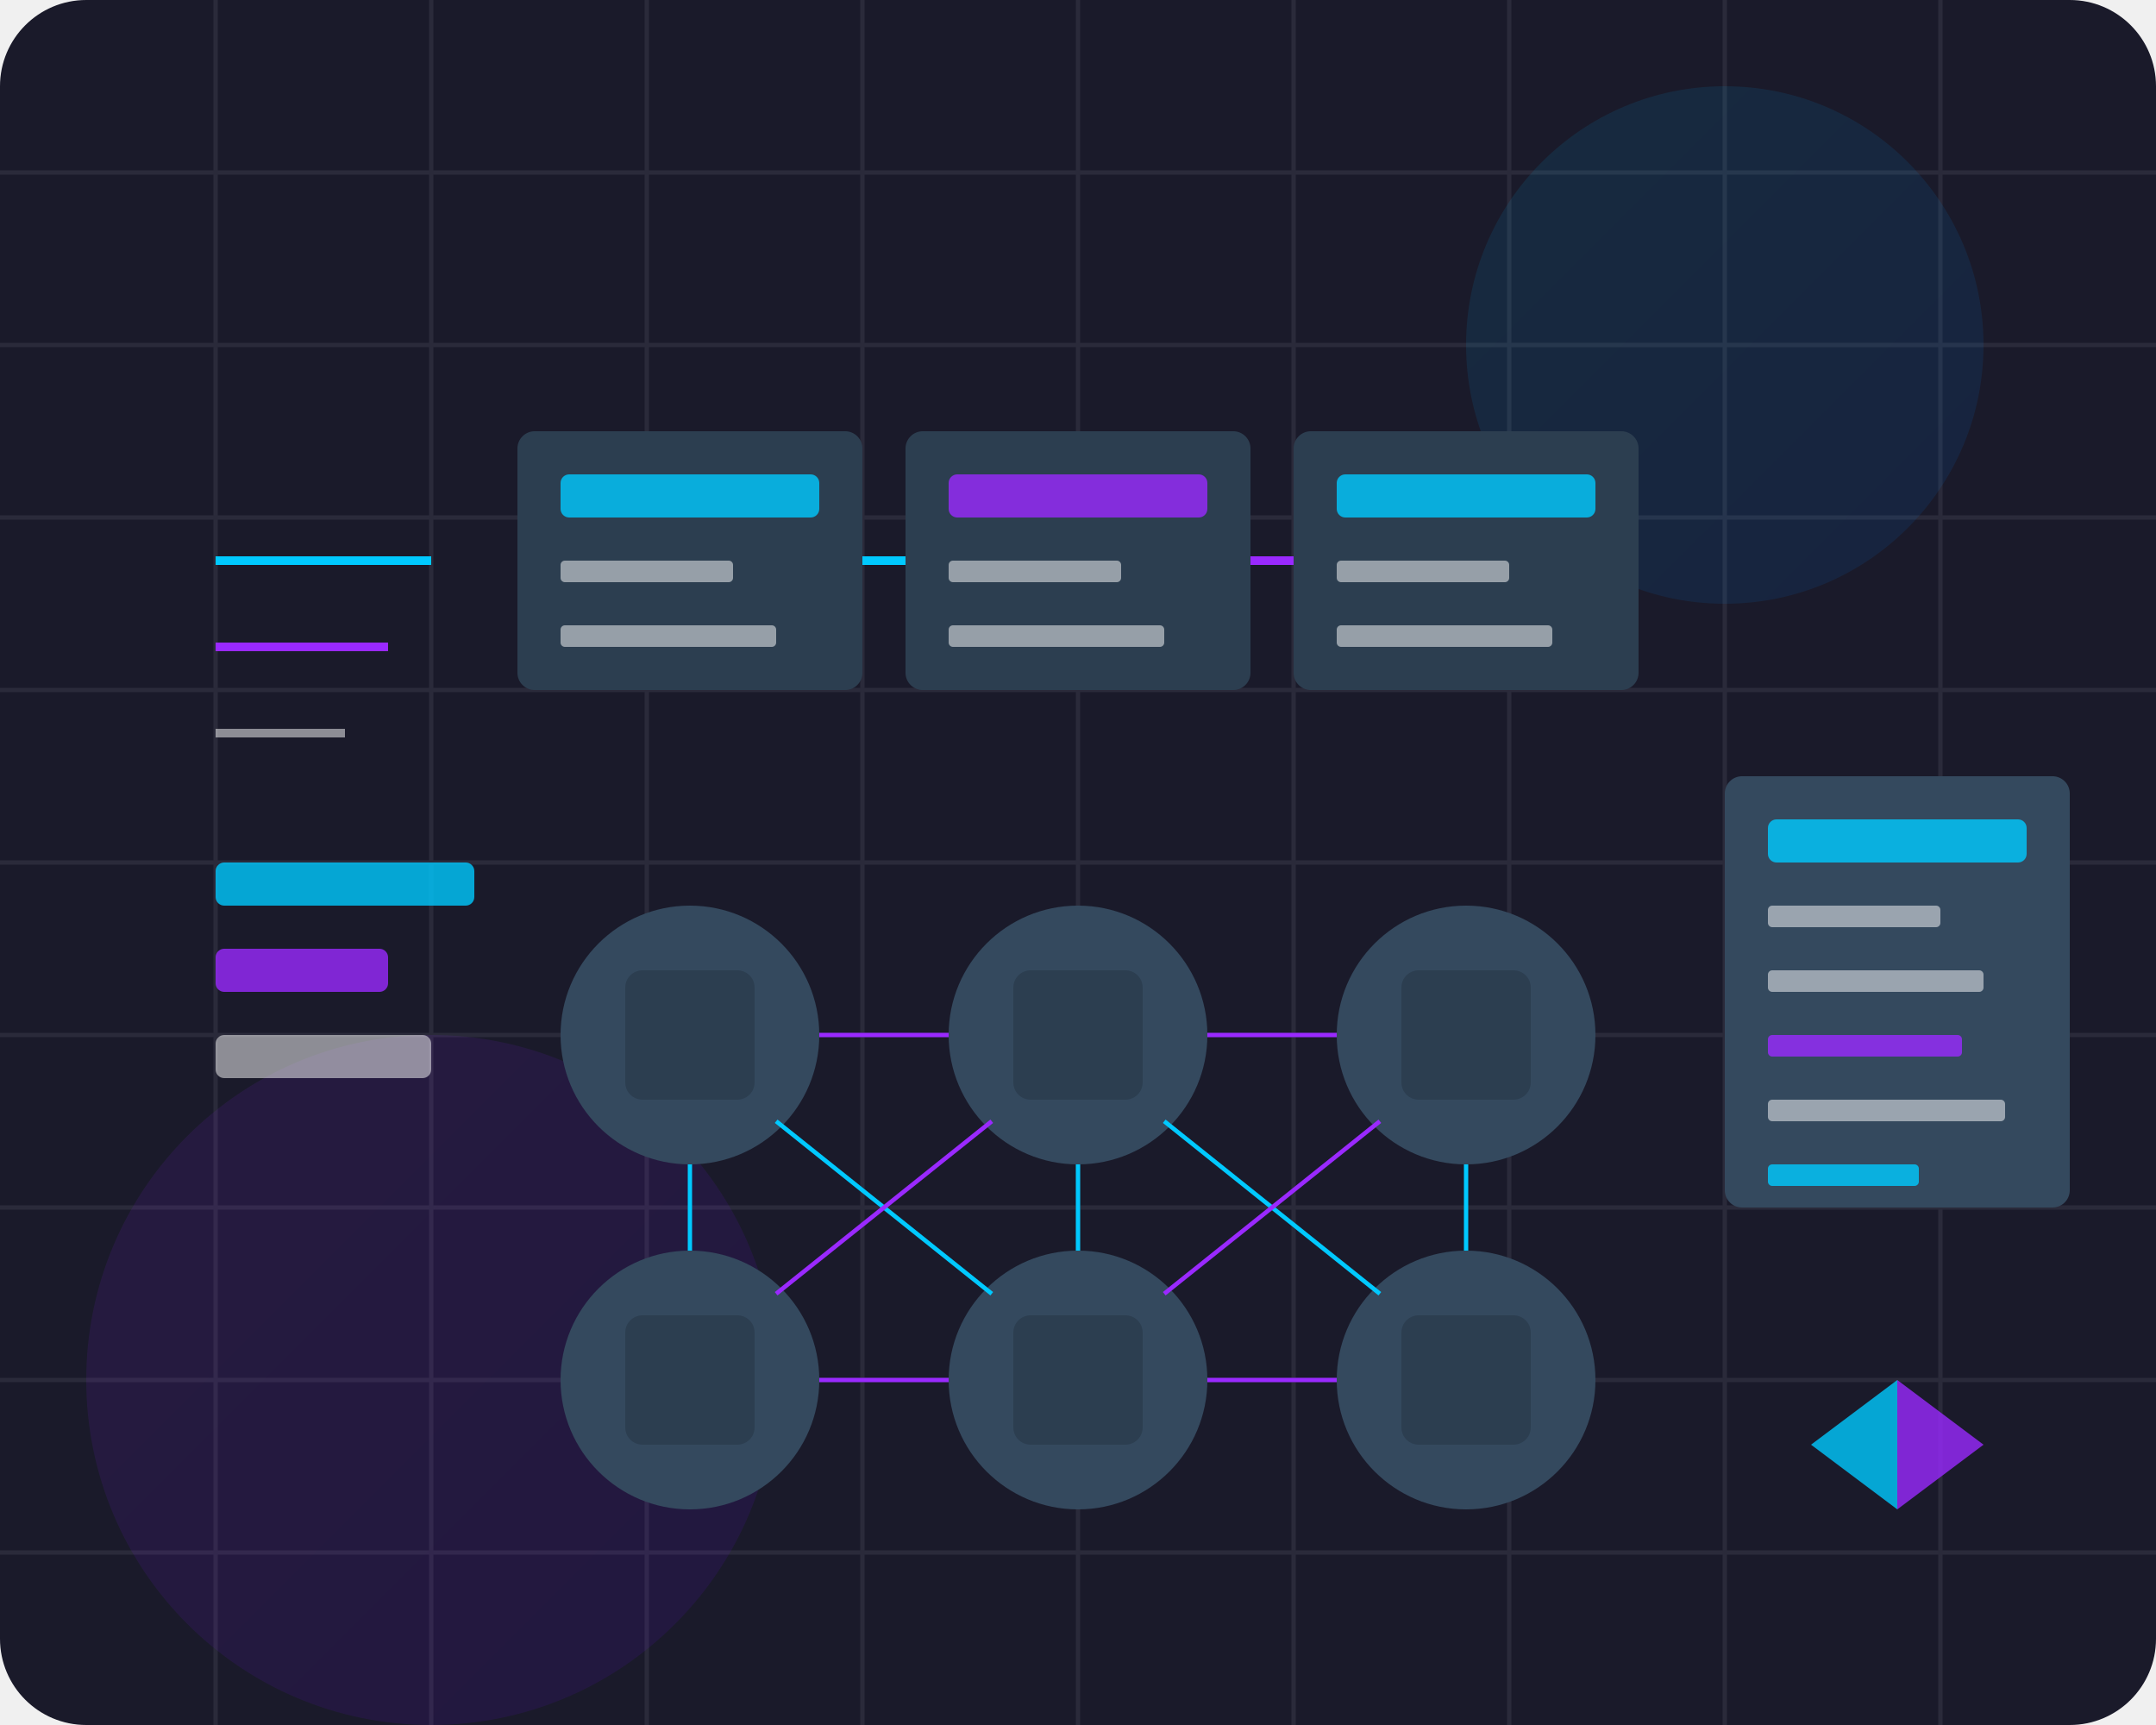
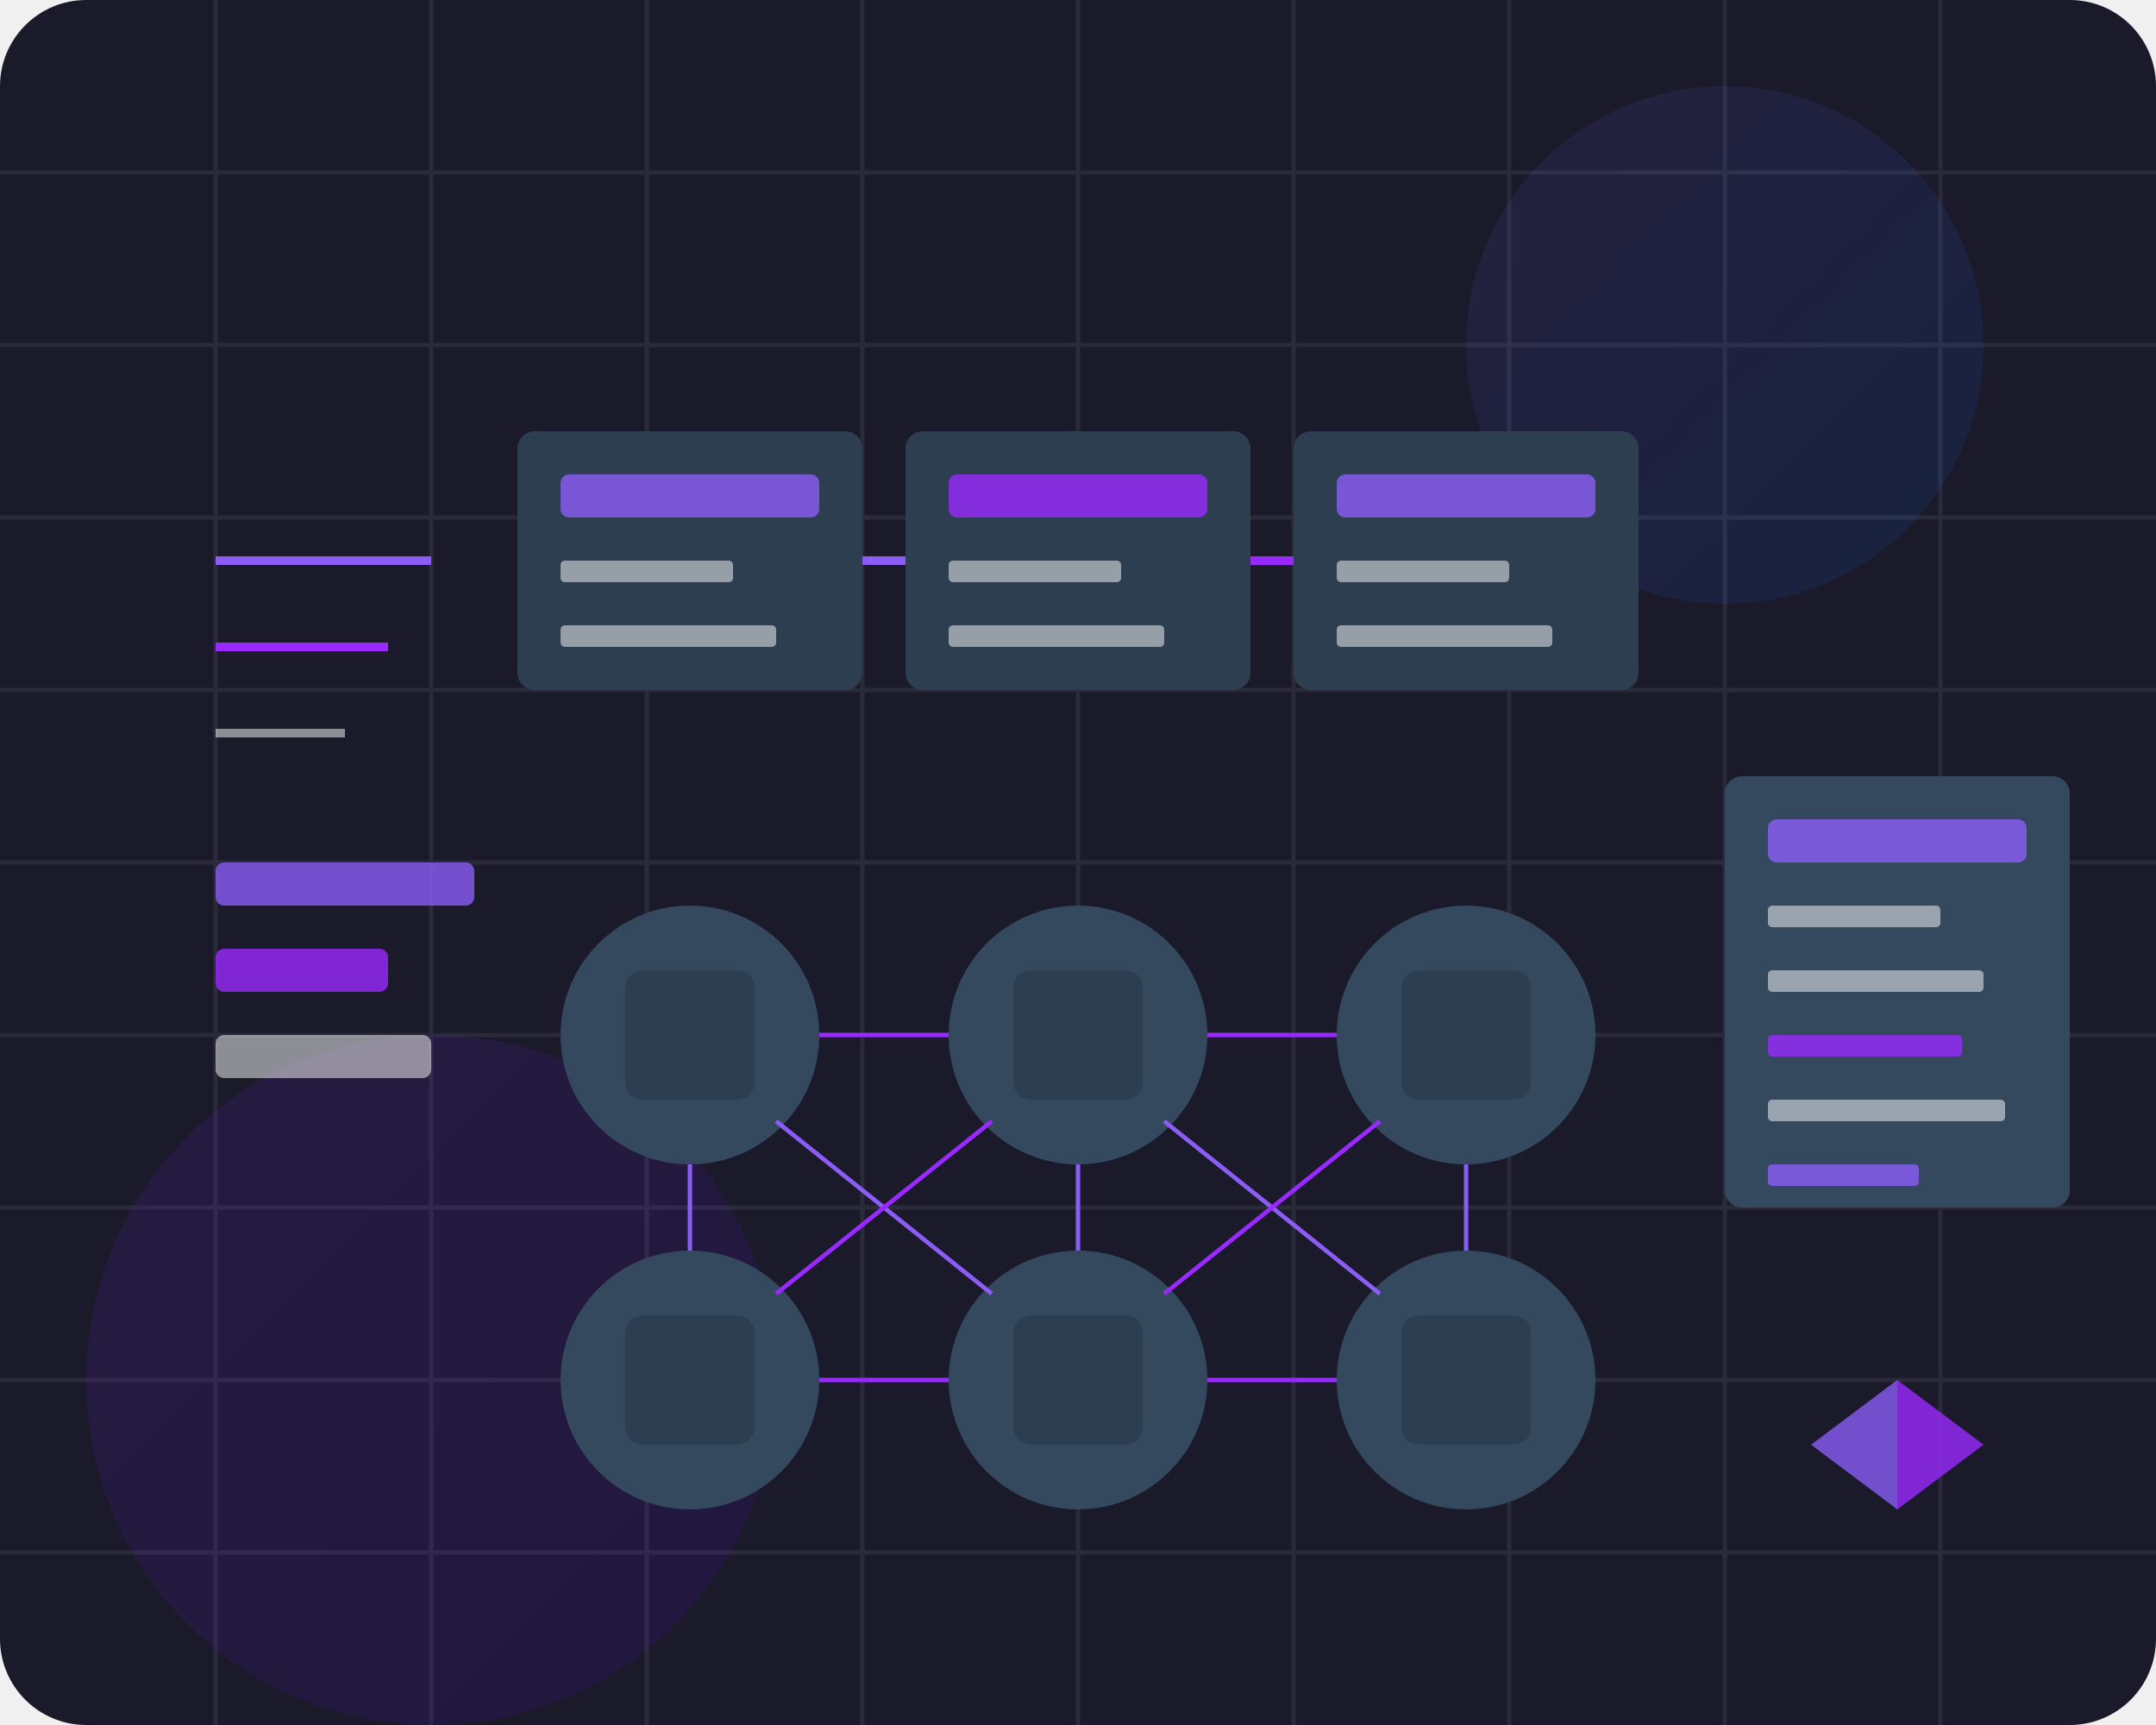
<svg xmlns="http://www.w3.org/2000/svg" width="500" height="400" viewBox="0 0 500 400" fill="none">
  <rect width="500" height="400" rx="20" fill="#1a1a2a" />
  <path d="M0 40 H500 M0 80 H500 M0 120 H500 M0 160 H500 M0 200 H500 M0 240 H500 M0 280 H500 M0 320 H500 M0 360 H500" stroke="#2a2a3a" stroke-width="1" />
  <path d="M50 0 V400 M100 0 V400 M150 0 V400 M200 0 V400 M250 0 V400 M300 0 V400 M350 0 V400 M400 0 V400 M450 0 V400" stroke="#2a2a3a" stroke-width="1" />
  <circle cx="400" cy="80" r="60" fill="url(#blueGradient)" opacity="0.1" />
  <circle cx="100" cy="320" r="80" fill="url(#purpleGradient)" opacity="0.1" />
  <rect x="120" y="100" width="80" height="60" rx="4" fill="#2c3e50" />
-   <rect x="130" y="110" width="60" height="10" rx="2" fill="#00C9FF" opacity="0.8" />
+   <rect x="130" y="110" width="60" height="10" rx="2" fill="#8b5cf6" opacity="0.8" />
  <rect x="130" y="130" width="40" height="5" rx="1" fill="#ffffff" opacity="0.5" />
  <rect x="130" y="145" width="50" height="5" rx="1" fill="#ffffff" opacity="0.5" />
  <rect x="210" y="100" width="80" height="60" rx="4" fill="#2c3e50" />
  <rect x="220" y="110" width="60" height="10" rx="2" fill="#9A29FF" opacity="0.8" />
  <rect x="220" y="130" width="40" height="5" rx="1" fill="#ffffff" opacity="0.5" />
  <rect x="220" y="145" width="50" height="5" rx="1" fill="#ffffff" opacity="0.5" />
  <rect x="300" y="100" width="80" height="60" rx="4" fill="#2c3e50" />
-   <rect x="310" y="110" width="60" height="10" rx="2" fill="#00C9FF" opacity="0.8" />
+   <rect x="310" y="110" width="60" height="10" rx="2" fill="#8b5cf6" opacity="0.8" />
  <rect x="310" y="130" width="40" height="5" rx="1" fill="#ffffff" opacity="0.5" />
  <rect x="310" y="145" width="50" height="5" rx="1" fill="#ffffff" opacity="0.5" />
-   <path d="M200 130 L210 130" stroke="#00C9FF" stroke-width="2" />
+   <path d="M200 130 L210 130" stroke="#8b5cf6" stroke-width="2" />
  <path d="M290 130 L300 130" stroke="#9A29FF" stroke-width="2" />
  <circle cx="160" cy="240" r="30" fill="#34495e" />
  <circle cx="250" cy="240" r="30" fill="#34495e" />
  <circle cx="340" cy="240" r="30" fill="#34495e" />
  <circle cx="160" cy="320" r="30" fill="#34495e" />
  <circle cx="250" cy="320" r="30" fill="#34495e" />
  <circle cx="340" cy="320" r="30" fill="#34495e" />
  <rect x="145" y="225" width="30" height="30" rx="4" fill="#2c3e50" />
  <rect x="235" y="225" width="30" height="30" rx="4" fill="#2c3e50" />
  <rect x="325" y="225" width="30" height="30" rx="4" fill="#2c3e50" />
  <rect x="145" y="305" width="30" height="30" rx="4" fill="#2c3e50" />
  <rect x="235" y="305" width="30" height="30" rx="4" fill="#2c3e50" />
  <rect x="325" y="305" width="30" height="30" rx="4" fill="#2c3e50" />
-   <path d="M160 270 L160 290" stroke="#00C9FF" stroke-width="1" />
-   <path d="M250 270 L250 290" stroke="#00C9FF" stroke-width="1" />
-   <path d="M340 270 L340 290" stroke="#00C9FF" stroke-width="1" />
+   <path d="M160 270 L160 290" stroke="#8b5cf6" stroke-width="1" />
+   <path d="M250 270 L250 290" stroke="#8b5cf6" stroke-width="1" />
+   <path d="M340 270 L340 290" stroke="#8b5cf6" stroke-width="1" />
  <path d="M190 240 L220 240" stroke="#9A29FF" stroke-width="1" />
  <path d="M280 240 L310 240" stroke="#9A29FF" stroke-width="1" />
  <path d="M190 320 L220 320" stroke="#9A29FF" stroke-width="1" />
  <path d="M280 320 L310 320" stroke="#9A29FF" stroke-width="1" />
-   <path d="M180 260 L230 300" stroke="#00C9FF" stroke-width="1" />
-   <path d="M270 260 L320 300" stroke="#00C9FF" stroke-width="1" />
+   <path d="M180 260 L230 300" stroke="#8b5cf6" stroke-width="1" />
+   <path d="M270 260 L320 300" stroke="#8b5cf6" stroke-width="1" />
  <path d="M180 300 L230 260" stroke="#9A29FF" stroke-width="1" />
  <path d="M270 300 L320 260" stroke="#9A29FF" stroke-width="1" />
-   <path d="M50 130 L100 130" stroke="#00C9FF" stroke-width="2" />
+   <path d="M50 130 L100 130" stroke="#8b5cf6" stroke-width="2" />
  <path d="M50 150 L90 150" stroke="#9A29FF" stroke-width="2" />
  <path d="M50 170 L80 170" stroke="#ffffff" stroke-width="2" opacity="0.5" />
-   <rect x="50" y="200" width="60" height="10" rx="2" fill="#00C9FF" opacity="0.8" />
+   <rect x="50" y="200" width="60" height="10" rx="2" fill="#8b5cf6" opacity="0.8" />
  <rect x="50" y="220" width="40" height="10" rx="2" fill="#9A29FF" opacity="0.8" />
  <rect x="50" y="240" width="50" height="10" rx="2" fill="#ffffff" opacity="0.5" />
  <rect x="400" y="180" width="80" height="100" rx="4" fill="#34495e" />
-   <rect x="410" y="190" width="60" height="10" rx="2" fill="#00C9FF" opacity="0.8" />
+   <rect x="410" y="190" width="60" height="10" rx="2" fill="#8b5cf6" opacity="0.8" />
  <rect x="410" y="210" width="40" height="5" rx="1" fill="#ffffff" opacity="0.5" />
  <rect x="410" y="225" width="50" height="5" rx="1" fill="#ffffff" opacity="0.5" />
  <rect x="410" y="240" width="45" height="5" rx="1" fill="#9A29FF" opacity="0.8" />
  <rect x="410" y="255" width="55" height="5" rx="1" fill="#ffffff" opacity="0.5" />
-   <rect x="410" y="270" width="35" height="5" rx="1" fill="#00C9FF" opacity="0.8" />
-   <path d="M440 320 L440 350 L420 335 Z" fill="#00C9FF" opacity="0.8" />
+   <rect x="410" y="270" width="35" height="5" rx="1" fill="#8b5cf6" opacity="0.8" />
+   <path d="M440 320 L440 350 L420 335 Z" fill="#8b5cf6" opacity="0.8" />
  <path d="M440 320 L440 350 L460 335 Z" fill="#9A29FF" opacity="0.8" />
  <defs>
    <linearGradient id="blueGradient" x1="0%" y1="0%" x2="100%" y2="100%">
-       <stop offset="0%" stop-color="#00C9FF" />
+       <stop offset="0%" stop-color="#8b5cf6" />
      <stop offset="100%" stop-color="#0078FF" />
    </linearGradient>
    <linearGradient id="purpleGradient" x1="0%" y1="0%" x2="100%" y2="100%">
      <stop offset="0%" stop-color="#9A29FF" />
      <stop offset="100%" stop-color="#6900FF" />
    </linearGradient>
  </defs>
</svg>
